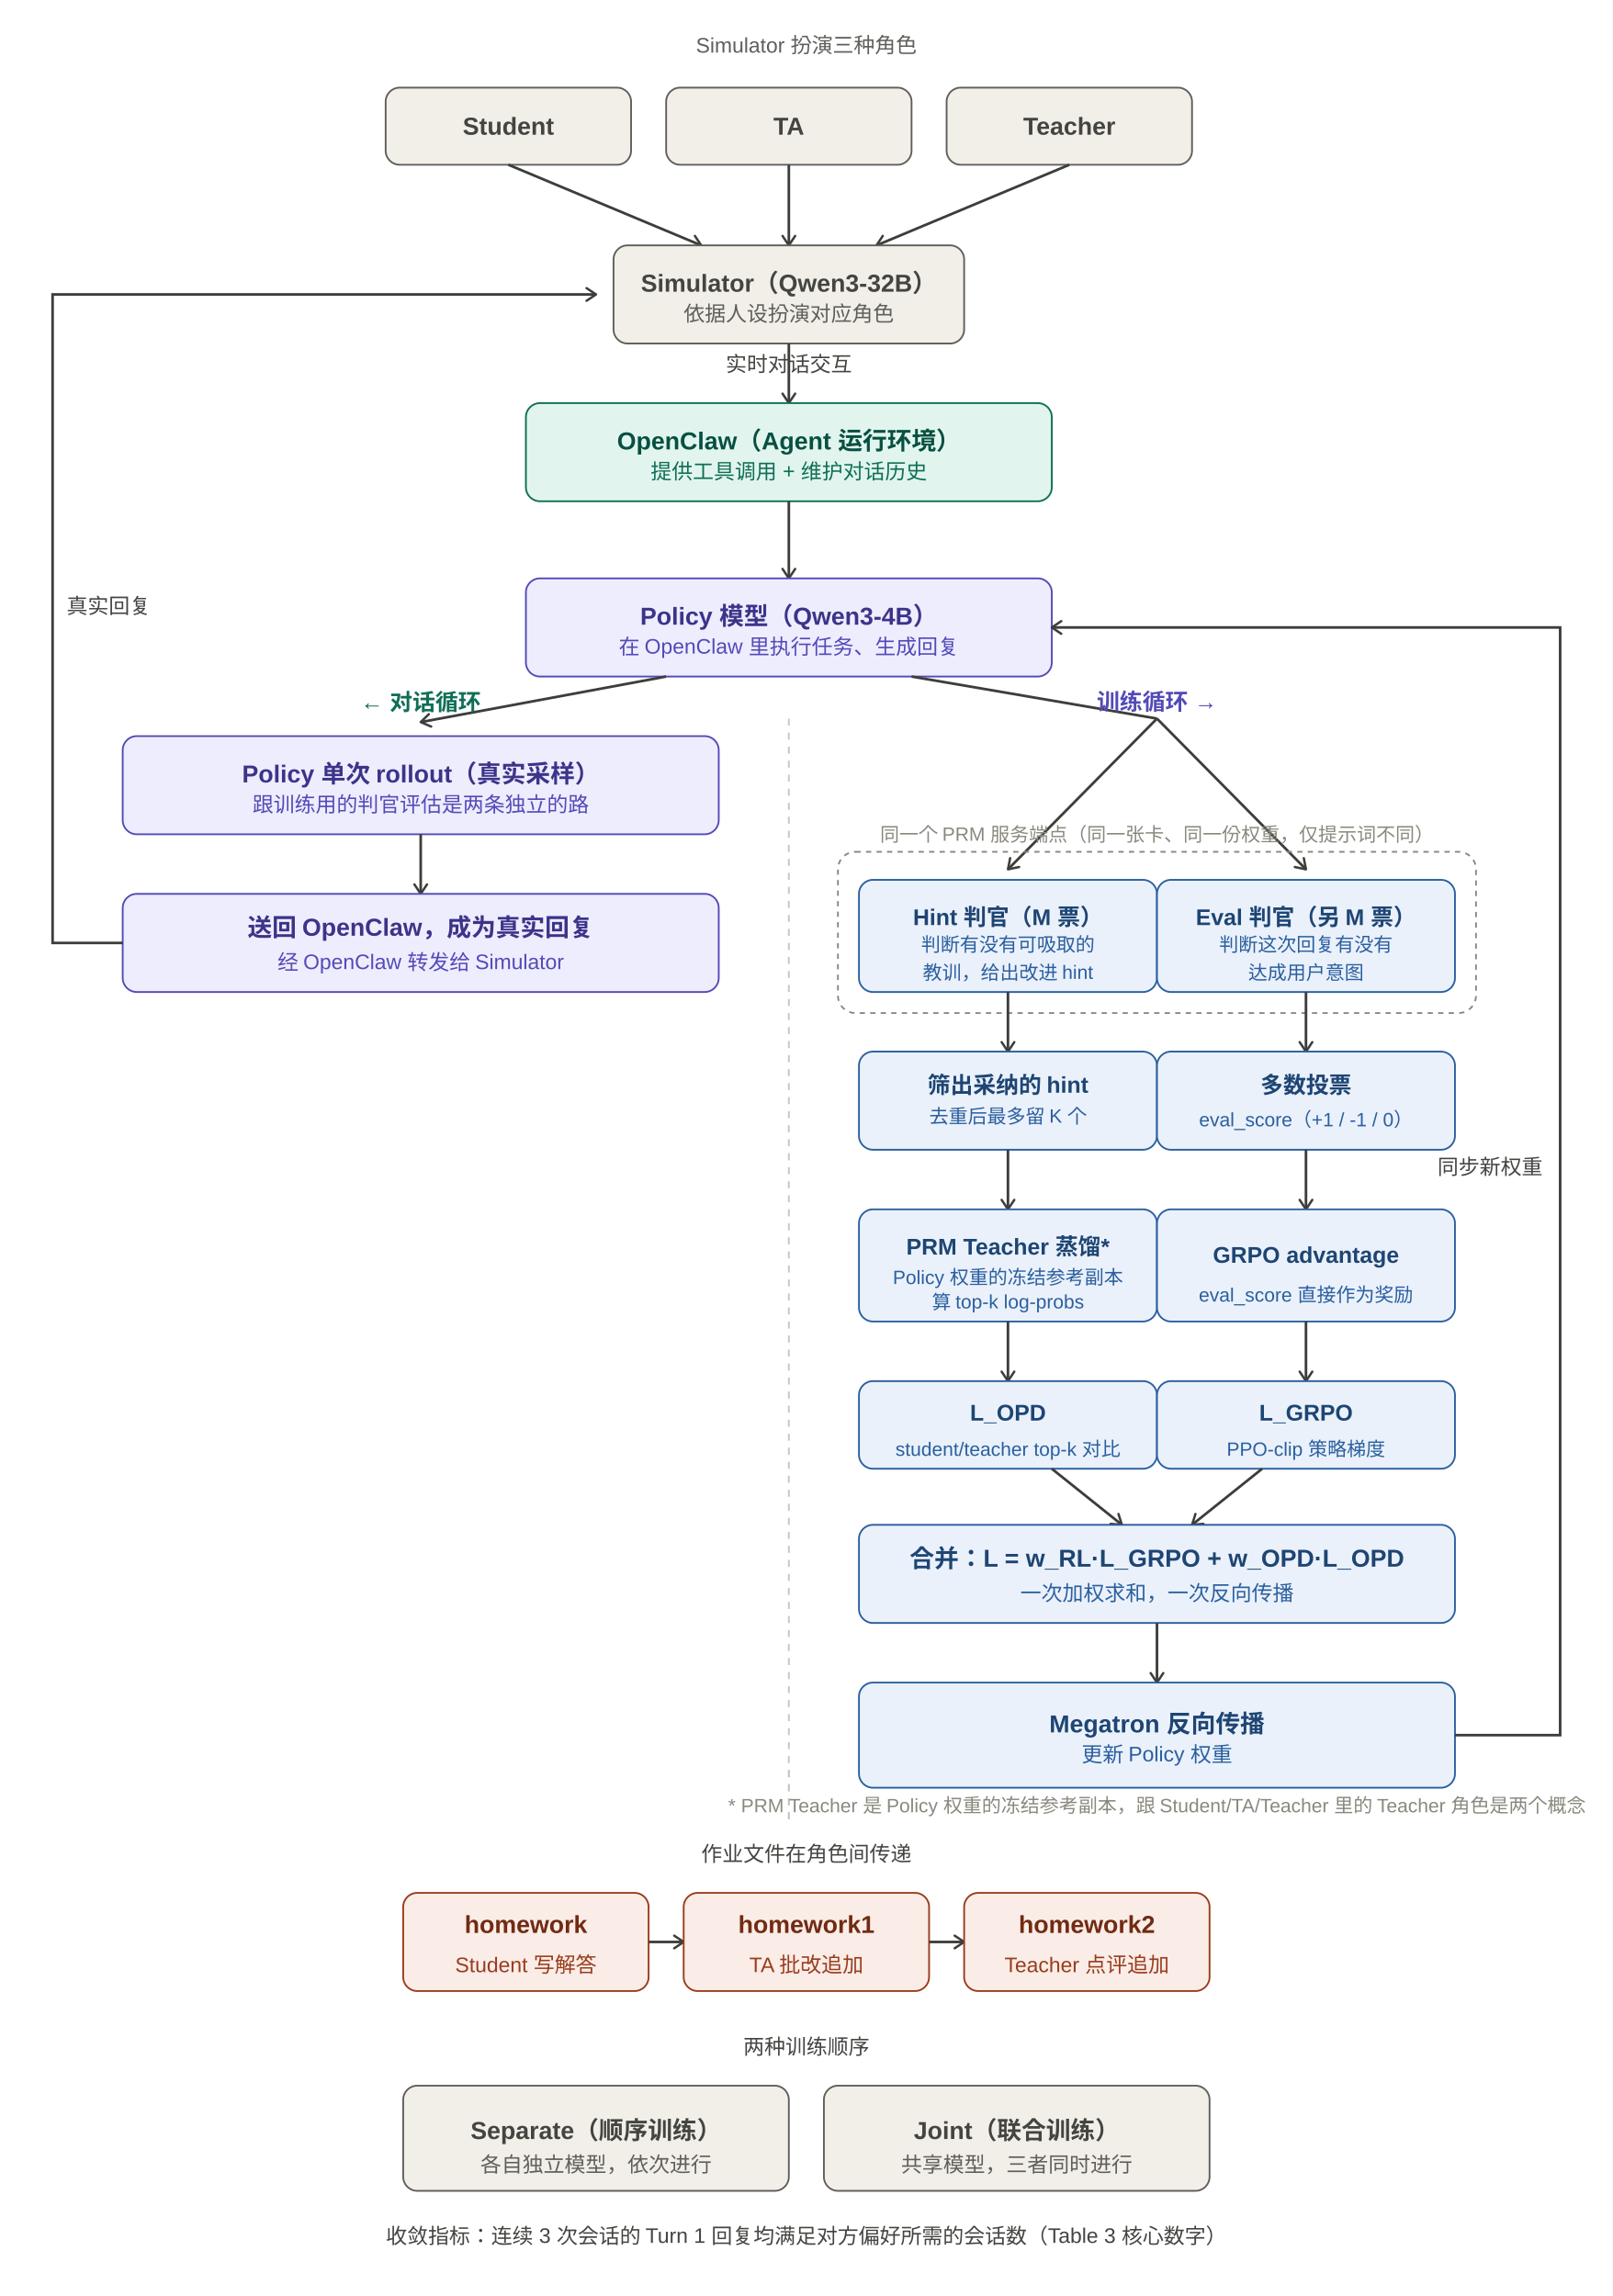
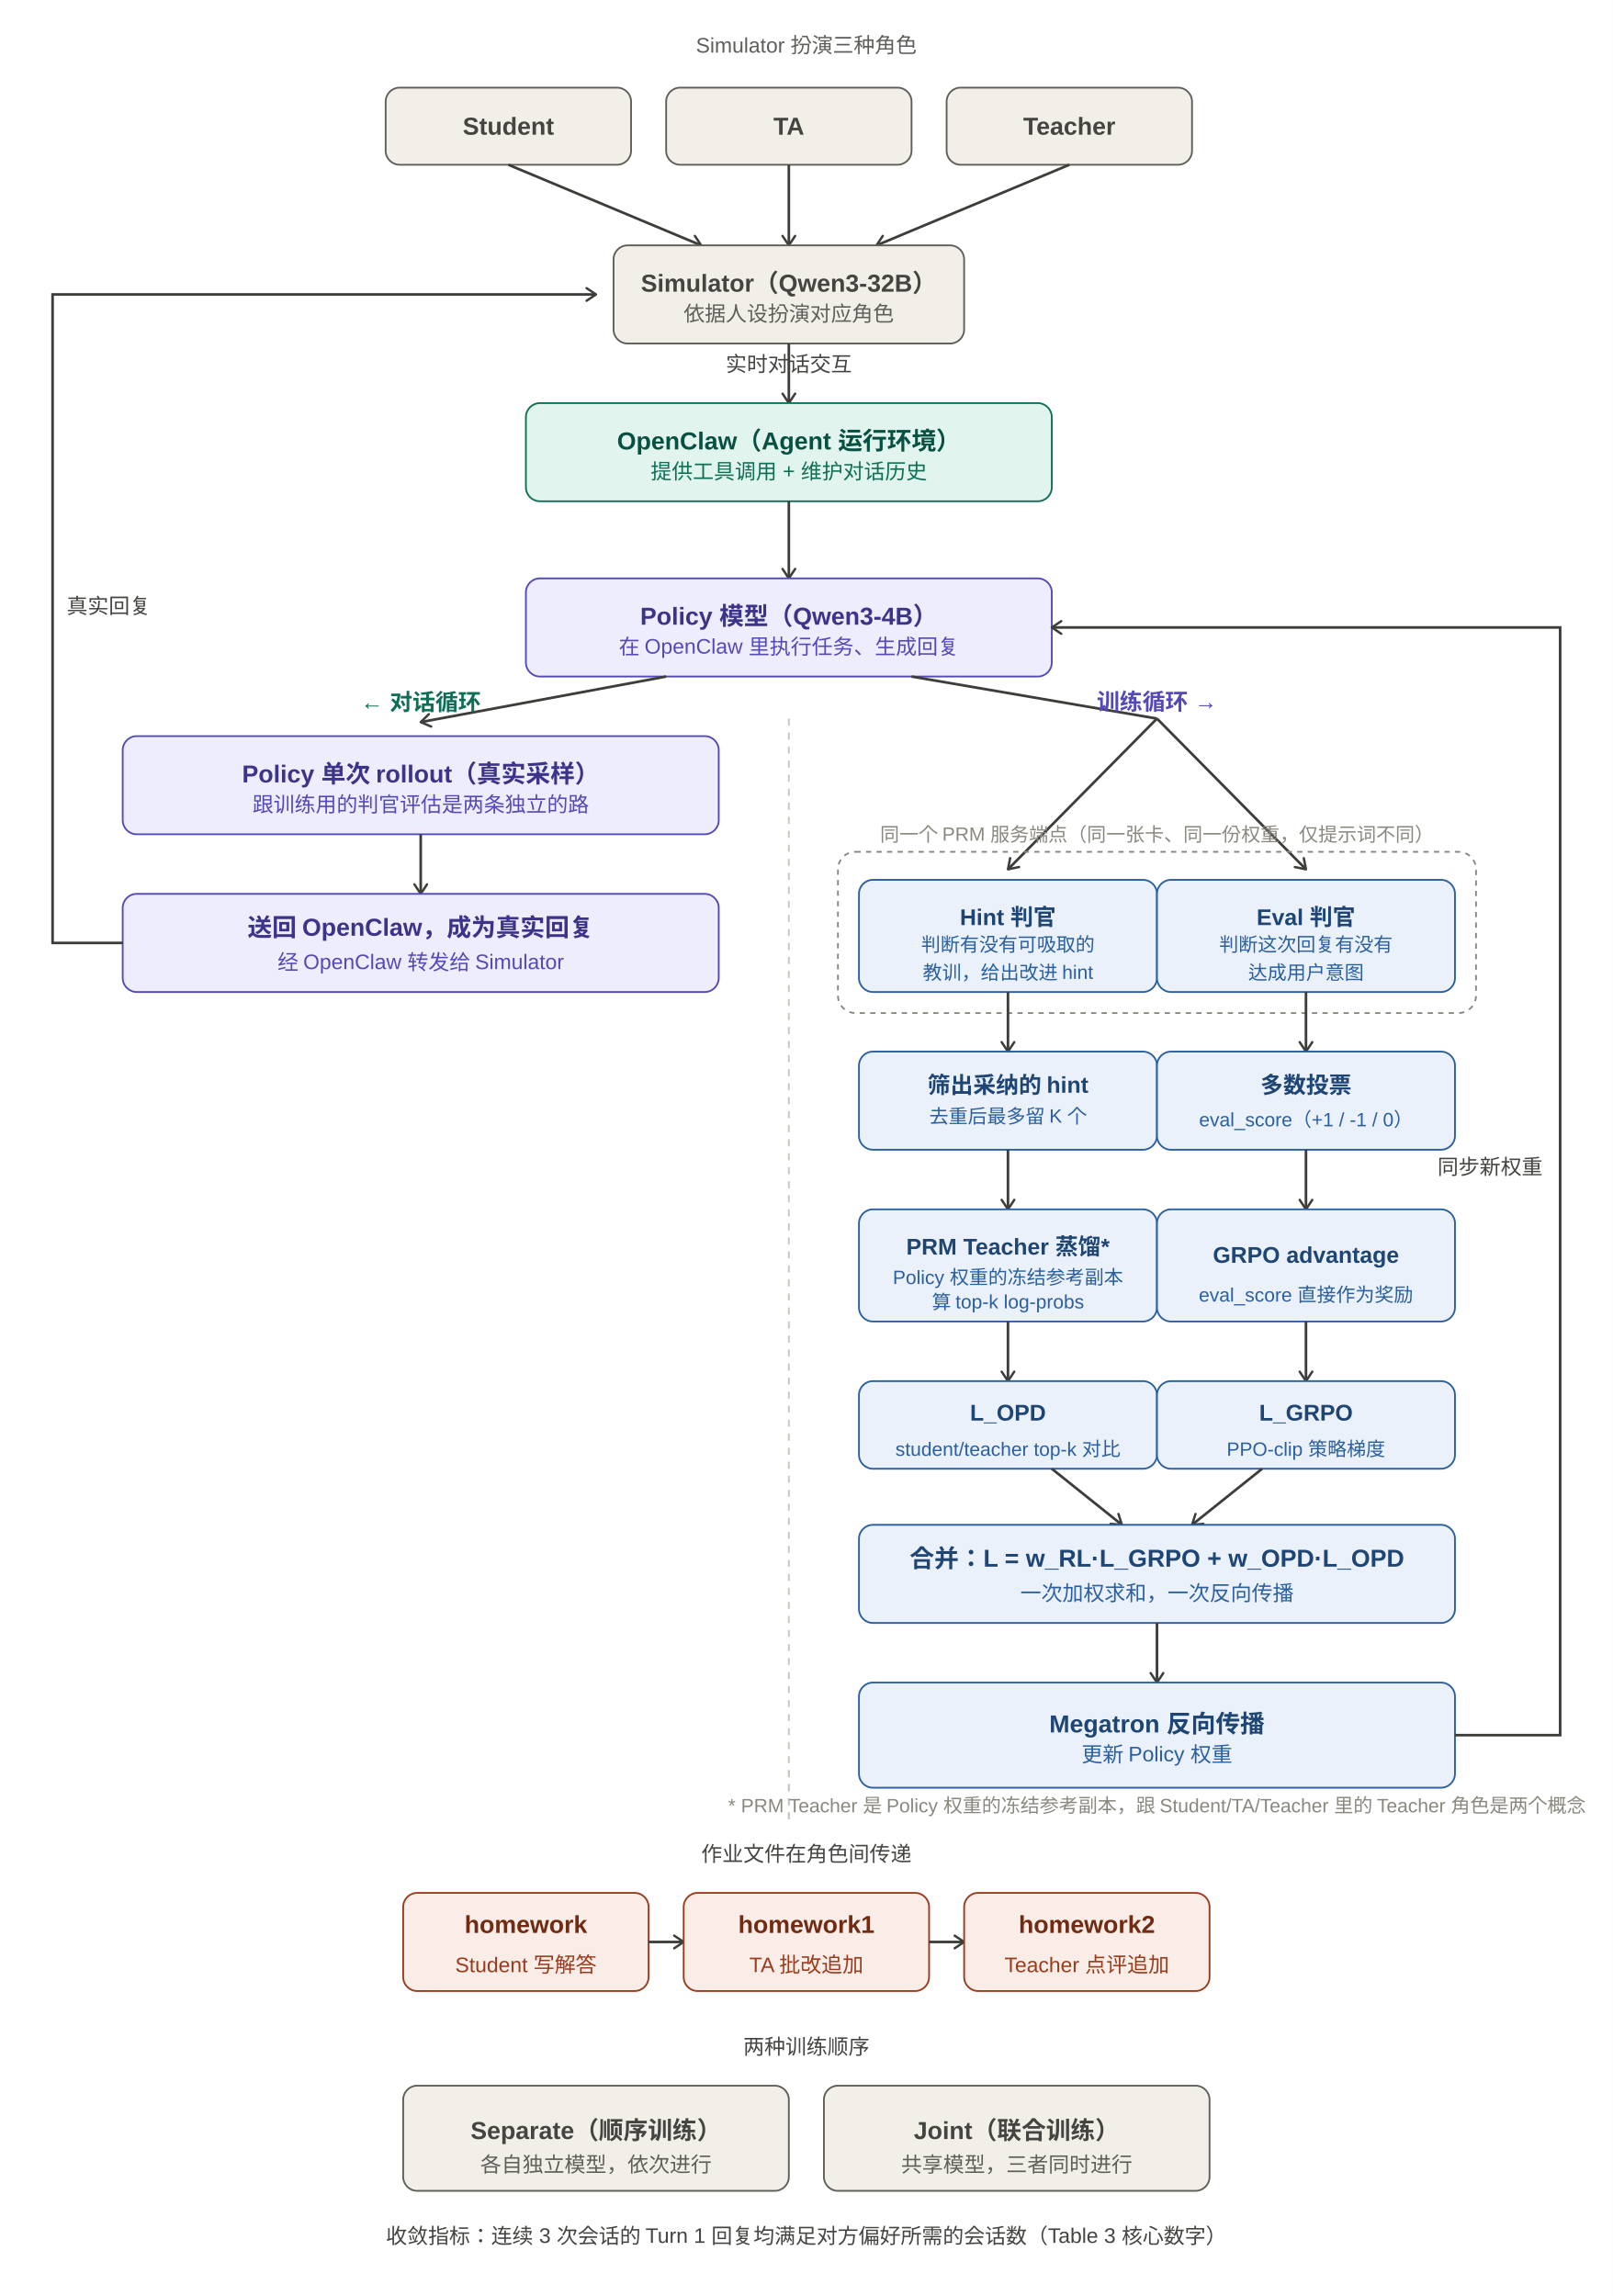
<svg xmlns="http://www.w3.org/2000/svg" width="920" height="1310" viewBox="0 0 920 1310" role="img">
  <defs>
    <marker id="arrow" viewBox="0 0 10 10" refX="8" refY="5" markerWidth="6" markerHeight="6" orient="auto-start-reverse">
      <path d="M2 1L8 5L2 9" fill="none" stroke="#3d3d3a" stroke-width="1.5" stroke-linecap="round" stroke-linejoin="round" />
    </marker>
  </defs>
  <rect x="0" y="0" width="920" height="1310" fill="#ffffff" />
  <text x="460" y="30" text-anchor="middle" font-family="Arial, sans-serif" font-size="12" fill="#5F5E5A">Simulator 扮演三种角色</text>
  <g>
    <rect x="220" y="50" width="140" height="44" rx="8" fill="#F1EFE8" stroke="#5F5E5A" stroke-width="1" />
    <text x="290" y="72" text-anchor="middle" dominant-baseline="central" font-family="Arial, sans-serif" font-size="14" font-weight="600" fill="#444441">Student</text>
  </g>
  <g>
    <rect x="380" y="50" width="140" height="44" rx="8" fill="#F1EFE8" stroke="#5F5E5A" stroke-width="1" />
    <text x="450" y="72" text-anchor="middle" dominant-baseline="central" font-family="Arial, sans-serif" font-size="14" font-weight="600" fill="#444441">TA</text>
  </g>
  <g>
    <rect x="540" y="50" width="140" height="44" rx="8" fill="#F1EFE8" stroke="#5F5E5A" stroke-width="1" />
    <text x="610" y="72" text-anchor="middle" dominant-baseline="central" font-family="Arial, sans-serif" font-size="14" font-weight="600" fill="#444441">Teacher</text>
  </g>
  <line x1="290" y1="94" x2="400" y2="140" stroke="#3d3d3a" stroke-width="1.5" marker-end="url(#arrow)" />
  <line x1="450" y1="94" x2="450" y2="140" stroke="#3d3d3a" stroke-width="1.5" marker-end="url(#arrow)" />
  <line x1="610" y1="94" x2="500" y2="140" stroke="#3d3d3a" stroke-width="1.5" marker-end="url(#arrow)" />
  <g>
    <rect x="350" y="140" width="200" height="56" rx="8" fill="#F1EFE8" stroke="#5F5E5A" stroke-width="1" />
    <text x="450" y="158" text-anchor="middle" dominant-baseline="central" font-family="Arial, sans-serif" font-size="14" font-weight="600" fill="#444441">Simulator（Qwen3-32B）</text>
    <text x="450" y="178" text-anchor="middle" dominant-baseline="central" font-family="Arial, sans-serif" font-size="12" fill="#5F5E5A">依据人设扮演对应角色</text>
  </g>
  <text x="450" y="212" text-anchor="middle" font-family="Arial, sans-serif" font-size="12" fill="#444441">实时对话交互</text>
  <line x1="450" y1="196" x2="450" y2="230" stroke="#3d3d3a" stroke-width="1.5" marker-end="url(#arrow)" />
  <g>
    <rect x="300" y="230" width="300" height="56" rx="8" fill="#E1F5EE" stroke="#0F6E56" stroke-width="1" />
    <text x="450" y="248" text-anchor="middle" dominant-baseline="central" font-family="Arial, sans-serif" font-size="14" font-weight="600" fill="#085041">OpenClaw（Agent 运行环境）</text>
    <text x="450" y="268" text-anchor="middle" dominant-baseline="central" font-family="Arial, sans-serif" font-size="12" fill="#0F6E56">提供工具调用 + 维护对话历史</text>
  </g>
  <line x1="450" y1="286" x2="450" y2="330" stroke="#3d3d3a" stroke-width="1.5" marker-end="url(#arrow)" />
  <g>
    <rect x="300" y="330" width="300" height="56" rx="8" fill="#EEEDFE" stroke="#534AB7" stroke-width="1" />
    <text x="450" y="348" text-anchor="middle" dominant-baseline="central" font-family="Arial, sans-serif" font-size="14" font-weight="600" fill="#3C3489">Policy 模型（Qwen3-4B）</text>
    <text x="450" y="368" text-anchor="middle" dominant-baseline="central" font-family="Arial, sans-serif" font-size="12" fill="#534AB7">在 OpenClaw 里执行任务、生成回复</text>
  </g>
  <line x1="380" y1="386" x2="240" y2="412" stroke="#3d3d3a" stroke-width="1.5" marker-end="url(#arrow)" />
  <line x1="520" y1="386" x2="660" y2="410" stroke="#3d3d3a" stroke-width="1.5" />
  <line x1="660" y1="410" x2="575" y2="496" stroke="#3d3d3a" stroke-width="1.5" marker-end="url(#arrow)" />
  <line x1="660" y1="410" x2="745" y2="496" stroke="#3d3d3a" stroke-width="1.5" marker-end="url(#arrow)" />
  <line x1="450" y1="1010" x2="450" y2="1040" stroke="#C9C6BC" stroke-width="1" stroke-dasharray="4 4" />
  <line x1="450" y1="410" x2="450" y2="1040" stroke="#C9C6BC" stroke-width="1" stroke-dasharray="4 4" />
  <text x="240" y="405" text-anchor="middle" font-family="Arial, sans-serif" font-size="13" font-weight="600" fill="#0F6E56">← 对话循环</text>
  <text x="660" y="405" text-anchor="middle" font-family="Arial, sans-serif" font-size="13" font-weight="600" fill="#534AB7">训练循环 →</text>
  <g>
    <rect x="70" y="420" width="340" height="56" rx="8" fill="#EEEDFE" stroke="#534AB7" stroke-width="1" />
    <text x="240" y="438" text-anchor="middle" dominant-baseline="central" font-family="Arial, sans-serif" font-size="14" font-weight="600" fill="#3C3489">Policy 单次 rollout（真实采样）</text>
    <text x="240" y="458" text-anchor="middle" dominant-baseline="central" font-family="Arial, sans-serif" font-size="12" fill="#534AB7">跟训练用的判官评估是两条独立的路</text>
  </g>
  <line x1="240" y1="476" x2="240" y2="510" stroke="#3d3d3a" stroke-width="1.5" marker-end="url(#arrow)" />
  <g>
    <rect x="70" y="510" width="340" height="56" rx="8" fill="#EEEDFE" stroke="#534AB7" stroke-width="1" />
    <text x="240" y="528" text-anchor="middle" dominant-baseline="central" font-family="Arial, sans-serif" font-size="14" font-weight="600" fill="#3C3489">送回 OpenClaw，成为真实回复</text>
    <text x="240" y="548" text-anchor="middle" dominant-baseline="central" font-family="Arial, sans-serif" font-size="12" fill="#534AB7">经 OpenClaw 转发给 Simulator</text>
  </g>
  <path d="M70,538 L30,538 L30,168 L340,168" fill="none" stroke="#3d3d3a" stroke-width="1.5" marker-end="url(#arrow)" />
  <text x="38" y="350" text-anchor="start" font-family="Arial, sans-serif" font-size="12" fill="#444441">真实回复</text>
  <rect x="478" y="486" width="364" height="92" rx="10" fill="none" stroke="#8A887E" stroke-width="1" stroke-dasharray="3 3" />
  <text x="660" y="480" text-anchor="middle" font-family="Arial, sans-serif" font-size="11" fill="#8A887E">同一个 PRM 服务端点（同一张卡、同一份权重，仅提示词不同）</text>
  <g>
    <rect x="490" y="502" width="170" height="64" rx="8" fill="#EAF1FB" stroke="#2B5F9E" stroke-width="1" />
-     <text x="575" y="520" text-anchor="middle" dominant-baseline="central" font-family="Arial, sans-serif" font-size="13" font-weight="600" fill="#1E4573">Hint 判官（M 票）</text>
+     <text x="575" y="520" text-anchor="middle" dominant-baseline="central" font-family="Arial, sans-serif" font-size="13" font-weight="600" fill="#1E4573">Hint 判官</text>
    <text x="575" y="538" text-anchor="middle" dominant-baseline="central" font-family="Arial, sans-serif" font-size="11" fill="#2B5F9E">判断有没有可吸取的</text>
    <text x="575" y="554" text-anchor="middle" dominant-baseline="central" font-family="Arial, sans-serif" font-size="11" fill="#2B5F9E">教训，给出改进 hint</text>
  </g>
  <g>
    <rect x="660" y="502" width="170" height="64" rx="8" fill="#EAF1FB" stroke="#2B5F9E" stroke-width="1" />
-     <text x="745" y="520" text-anchor="middle" dominant-baseline="central" font-family="Arial, sans-serif" font-size="13" font-weight="600" fill="#1E4573">Eval 判官（另 M 票）</text>
+     <text x="745" y="520" text-anchor="middle" dominant-baseline="central" font-family="Arial, sans-serif" font-size="13" font-weight="600" fill="#1E4573">Eval 判官</text>
    <text x="745" y="538" text-anchor="middle" dominant-baseline="central" font-family="Arial, sans-serif" font-size="11" fill="#2B5F9E">判断这次回复有没有</text>
    <text x="745" y="554" text-anchor="middle" dominant-baseline="central" font-family="Arial, sans-serif" font-size="11" fill="#2B5F9E">达成用户意图</text>
  </g>
  <line x1="575" y1="566" x2="575" y2="600" stroke="#3d3d3a" stroke-width="1.5" marker-end="url(#arrow)" />
  <line x1="745" y1="566" x2="745" y2="600" stroke="#3d3d3a" stroke-width="1.5" marker-end="url(#arrow)" />
  <g>
    <rect x="490" y="600" width="170" height="56" rx="8" fill="#EAF1FB" stroke="#2B5F9E" stroke-width="1" />
    <text x="575" y="618" text-anchor="middle" dominant-baseline="central" font-family="Arial, sans-serif" font-size="13" font-weight="600" fill="#1E4573">筛出采纳的 hint</text>
    <text x="575" y="636" text-anchor="middle" dominant-baseline="central" font-family="Arial, sans-serif" font-size="11" fill="#2B5F9E">去重后最多留 K 个</text>
  </g>
  <g>
    <rect x="660" y="600" width="170" height="56" rx="8" fill="#EAF1FB" stroke="#2B5F9E" stroke-width="1" />
    <text x="745" y="618" text-anchor="middle" dominant-baseline="central" font-family="Arial, sans-serif" font-size="13" font-weight="600" fill="#1E4573">多数投票</text>
    <text x="745" y="636" text-anchor="middle" dominant-baseline="central" font-family="Arial, sans-serif" font-size="11" fill="#2B5F9E">eval_score（+1 / -1 / 0）</text>
  </g>
  <line x1="575" y1="656" x2="575" y2="690" stroke="#3d3d3a" stroke-width="1.5" marker-end="url(#arrow)" />
  <line x1="745" y1="656" x2="745" y2="690" stroke="#3d3d3a" stroke-width="1.5" marker-end="url(#arrow)" />
  <g>
    <rect x="490" y="690" width="170" height="64" rx="8" fill="#EAF1FB" stroke="#2B5F9E" stroke-width="1" />
    <text x="575" y="708" text-anchor="middle" dominant-baseline="central" font-family="Arial, sans-serif" font-size="13" font-weight="600" fill="#1E4573">PRM Teacher 蒸馏*</text>
    <text x="575" y="726" text-anchor="middle" dominant-baseline="central" font-family="Arial, sans-serif" font-size="11" fill="#2B5F9E">Policy 权重的冻结参考副本</text>
    <text x="575" y="742" text-anchor="middle" dominant-baseline="central" font-family="Arial, sans-serif" font-size="11" fill="#2B5F9E">算 top-k log-probs</text>
  </g>
  <g>
    <rect x="660" y="690" width="170" height="64" rx="8" fill="#EAF1FB" stroke="#2B5F9E" stroke-width="1" />
    <text x="745" y="716" text-anchor="middle" dominant-baseline="central" font-family="Arial, sans-serif" font-size="13" font-weight="600" fill="#1E4573">GRPO advantage</text>
    <text x="745" y="736" text-anchor="middle" dominant-baseline="central" font-family="Arial, sans-serif" font-size="11" fill="#2B5F9E">eval_score 直接作为奖励</text>
  </g>
  <line x1="575" y1="754" x2="575" y2="788" stroke="#3d3d3a" stroke-width="1.5" marker-end="url(#arrow)" />
  <line x1="745" y1="754" x2="745" y2="788" stroke="#3d3d3a" stroke-width="1.5" marker-end="url(#arrow)" />
  <g>
    <rect x="490" y="788" width="170" height="50" rx="8" fill="#EAF1FB" stroke="#2B5F9E" stroke-width="1" />
    <text x="575" y="806" text-anchor="middle" dominant-baseline="central" font-family="Arial, sans-serif" font-size="13" font-weight="600" fill="#1E4573">L_OPD</text>
    <text x="575" y="824" text-anchor="middle" dominant-baseline="central" font-family="Arial, sans-serif" font-size="11" fill="#2B5F9E">student/teacher top-k 对比</text>
  </g>
  <g>
    <rect x="660" y="788" width="170" height="50" rx="8" fill="#EAF1FB" stroke="#2B5F9E" stroke-width="1" />
    <text x="745" y="806" text-anchor="middle" dominant-baseline="central" font-family="Arial, sans-serif" font-size="13" font-weight="600" fill="#1E4573">L_GRPO</text>
    <text x="745" y="824" text-anchor="middle" dominant-baseline="central" font-family="Arial, sans-serif" font-size="11" fill="#2B5F9E">PPO-clip 策略梯度</text>
  </g>
  <line x1="600" y1="838" x2="640" y2="870" stroke="#3d3d3a" stroke-width="1.5" marker-end="url(#arrow)" />
  <line x1="720" y1="838" x2="680" y2="870" stroke="#3d3d3a" stroke-width="1.5" marker-end="url(#arrow)" />
  <g>
    <rect x="490" y="870" width="340" height="56" rx="8" fill="#EAF1FB" stroke="#2B5F9E" stroke-width="1" />
    <text x="660" y="888" text-anchor="middle" dominant-baseline="central" font-family="Arial, sans-serif" font-size="14" font-weight="600" fill="#1E4573">合并：L = w_RL·L_GRPO + w_OPD·L_OPD</text>
    <text x="660" y="908" text-anchor="middle" dominant-baseline="central" font-family="Arial, sans-serif" font-size="12" fill="#2B5F9E">一次加权求和，一次反向传播</text>
  </g>
  <line x1="660" y1="926" x2="660" y2="960" stroke="#3d3d3a" stroke-width="1.5" marker-end="url(#arrow)" />
  <g>
    <rect x="490" y="960" width="340" height="60" rx="8" fill="#EAF1FB" stroke="#2B5F9E" stroke-width="1" />
    <text x="660" y="980" text-anchor="middle" dominant-baseline="central" font-family="Arial, sans-serif" font-size="14" font-weight="600" fill="#1E4573">Megatron 反向传播</text>
    <text x="660" y="1000" text-anchor="middle" dominant-baseline="central" font-family="Arial, sans-serif" font-size="12" fill="#2B5F9E">更新 Policy 权重</text>
  </g>
  <path d="M830,990 L890,990 L890,358 L600,358" fill="none" stroke="#3d3d3a" stroke-width="1.5" marker-end="url(#arrow)" />
  <text x="820" y="670" text-anchor="start" font-family="Arial, sans-serif" font-size="12" fill="#444441">同步新权重</text>
  <text x="660" y="1034" text-anchor="middle" font-family="Arial, sans-serif" font-size="11" fill="#8A887E">* PRM Teacher 是 Policy 权重的冻结参考副本，跟 Student/TA/Teacher 里的 Teacher 角色是两个概念</text>
  <text x="460" y="1062" text-anchor="middle" font-family="Arial, sans-serif" font-size="12" fill="#444441">作业文件在角色间传递</text>
  <g>
    <rect x="230" y="1080" width="140" height="56" rx="8" fill="#FAECE7" stroke="#993C1D" stroke-width="1" />
    <text x="300" y="1098" text-anchor="middle" dominant-baseline="central" font-family="Arial, sans-serif" font-size="14" font-weight="600" fill="#712B13">homework</text>
    <text x="300" y="1118" text-anchor="middle" dominant-baseline="central" font-family="Arial, sans-serif" font-size="12" fill="#993C1D">Student 写解答</text>
  </g>
  <line x1="370" y1="1108" x2="390" y2="1108" stroke="#3d3d3a" stroke-width="1.5" marker-end="url(#arrow)" />
  <g>
    <rect x="390" y="1080" width="140" height="56" rx="8" fill="#FAECE7" stroke="#993C1D" stroke-width="1" />
    <text x="460" y="1098" text-anchor="middle" dominant-baseline="central" font-family="Arial, sans-serif" font-size="14" font-weight="600" fill="#712B13">homework1</text>
    <text x="460" y="1118" text-anchor="middle" dominant-baseline="central" font-family="Arial, sans-serif" font-size="12" fill="#993C1D">TA 批改追加</text>
  </g>
  <line x1="530" y1="1108" x2="550" y2="1108" stroke="#3d3d3a" stroke-width="1.5" marker-end="url(#arrow)" />
  <g>
    <rect x="550" y="1080" width="140" height="56" rx="8" fill="#FAECE7" stroke="#993C1D" stroke-width="1" />
    <text x="620" y="1098" text-anchor="middle" dominant-baseline="central" font-family="Arial, sans-serif" font-size="14" font-weight="600" fill="#712B13">homework2</text>
    <text x="620" y="1118" text-anchor="middle" dominant-baseline="central" font-family="Arial, sans-serif" font-size="12" fill="#993C1D">Teacher 点评追加</text>
  </g>
  <text x="460" y="1172" text-anchor="middle" font-family="Arial, sans-serif" font-size="12" fill="#444441">两种训练顺序</text>
  <g>
    <rect x="230" y="1190" width="220" height="60" rx="8" fill="#F1EFE8" stroke="#5F5E5A" stroke-width="1" />
    <text x="340" y="1212" text-anchor="middle" dominant-baseline="central" font-family="Arial, sans-serif" font-size="14" font-weight="600" fill="#444441">Separate（顺序训练）</text>
    <text x="340" y="1234" text-anchor="middle" dominant-baseline="central" font-family="Arial, sans-serif" font-size="12" fill="#5F5E5A">各自独立模型，依次进行</text>
  </g>
  <g>
    <rect x="470" y="1190" width="220" height="60" rx="8" fill="#F1EFE8" stroke="#5F5E5A" stroke-width="1" />
    <text x="580" y="1212" text-anchor="middle" dominant-baseline="central" font-family="Arial, sans-serif" font-size="14" font-weight="600" fill="#444441">Joint（联合训练）</text>
    <text x="580" y="1234" text-anchor="middle" dominant-baseline="central" font-family="Arial, sans-serif" font-size="12" fill="#5F5E5A">共享模型，三者同时进行</text>
  </g>
  <text x="460" y="1280" text-anchor="middle" font-family="Arial, sans-serif" font-size="12" fill="#444441">收敛指标：连续 3 次会话的 Turn 1 回复均满足对方偏好所需的会话数（Table 3 核心数字）</text>
</svg>
